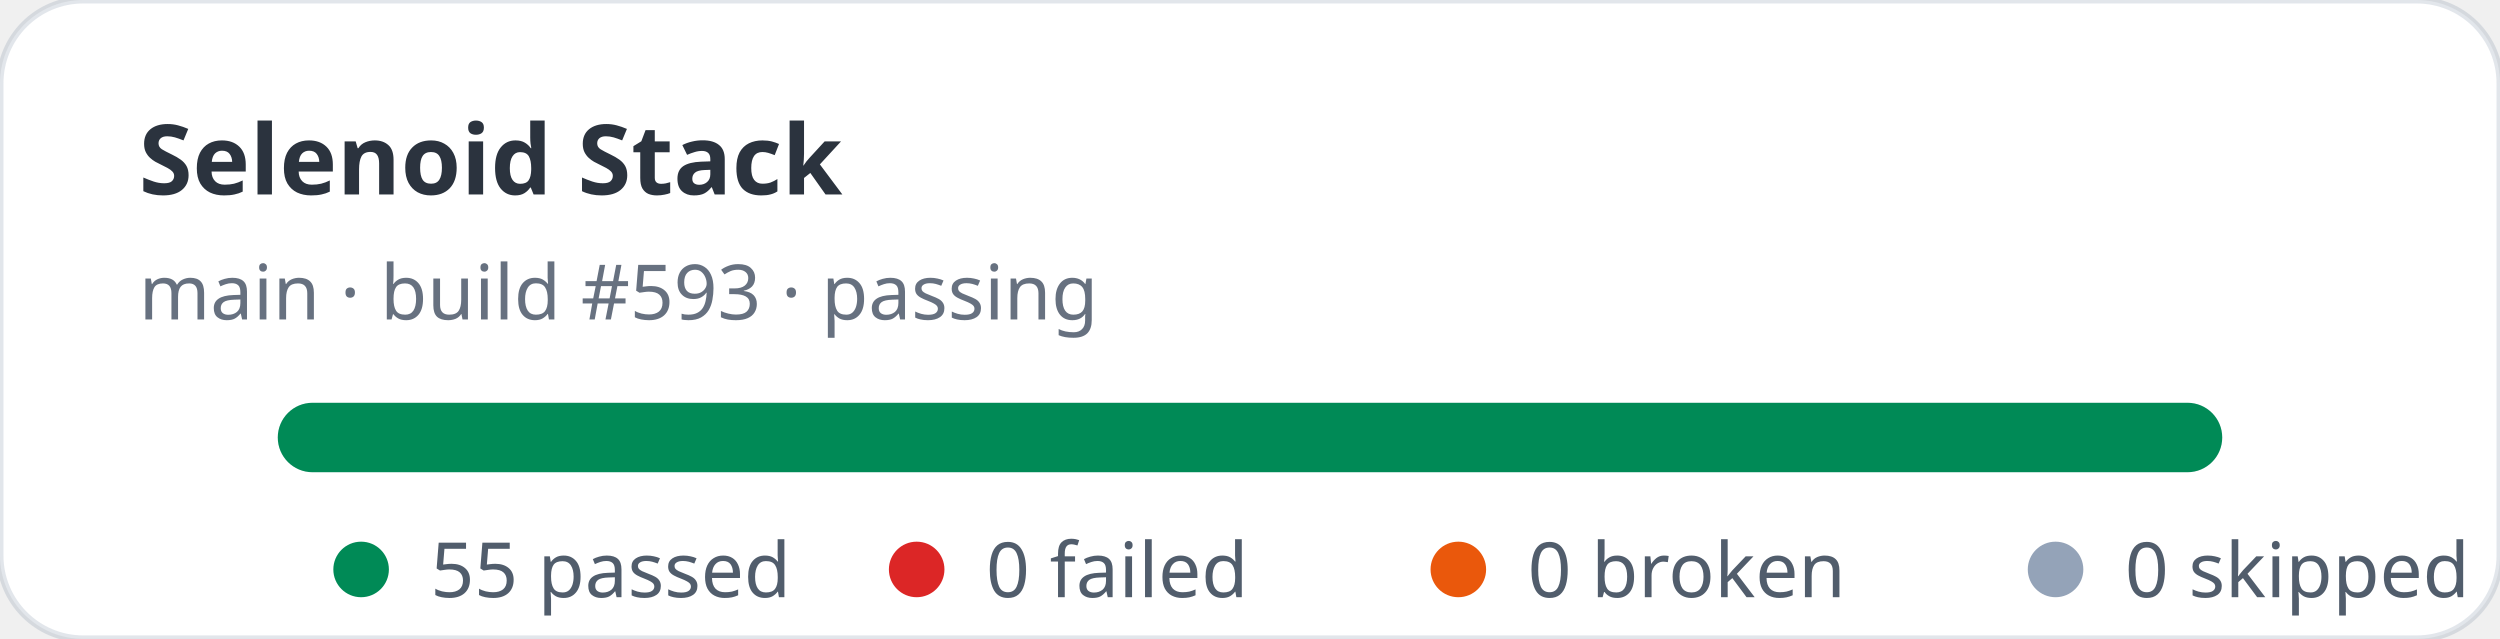
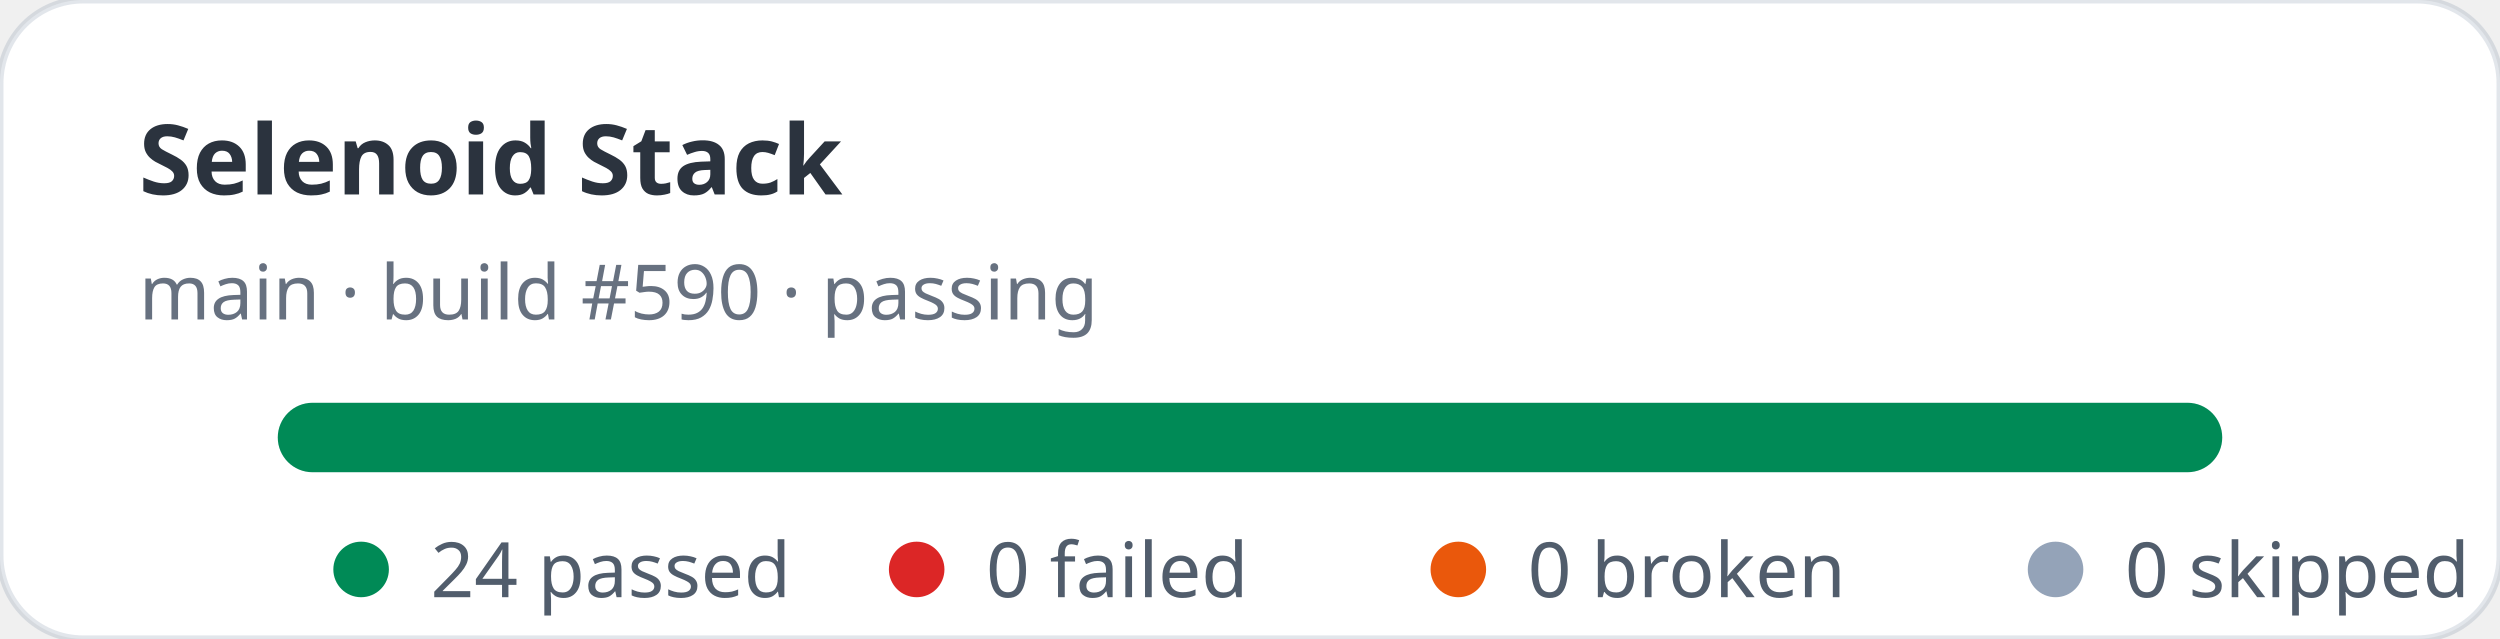
- <svg xmlns="http://www.w3.org/2000/svg" width="360" height="92" viewBox="0 0 360 92" role="img" aria-label="Selenoid Stack stats: 55 passed, 0 failed">
+ <svg xmlns="http://www.w3.org/2000/svg" width="360" height="92" viewBox="0 0 360 92" role="img" aria-label="Selenoid Stack stats: 24 passed, 0 failed">
  <rect width="360" height="92" rx="12" fill="#ffffff" stroke="rgba(11,48,86,0.12)" />
  <text x="20" y="28" fill="rgba(1,10,24,0.83)" font-family="ui-sans-serif,system-ui,sans-serif" font-size="14" font-weight="700">Selenoid Stack</text>
-   <text x="20" y="46" fill="rgba(2,19,44,0.6)" font-family="ui-sans-serif,system-ui,sans-serif" font-size="11">main · build #593 · passing</text>
+   <text x="20" y="46" fill="rgba(2,19,44,0.6)" font-family="ui-sans-serif,system-ui,sans-serif" font-size="11">main · build #590 · passing</text>
  <rect x="40" y="58" width="280" height="10" rx="5" fill="#e2e8f0" />
  <rect x="40" y="58" width="280" height="10" rx="5" fill="#008a56" />
  <g font-family="ui-sans-serif,system-ui,sans-serif" font-size="11" fill="rgba(1,18,40,0.68)">
    <circle cx="52" cy="82" r="4" fill="#008a56" />
-     <text x="62" y="86">55 passed</text>
+     <text x="62" y="86">24 passed</text>
    <circle cx="132" cy="82" r="4" fill="#dc2626" />
    <text x="142" y="86">0 failed</text>
    <circle cx="210" cy="82" r="4" fill="#ea580c" />
    <text x="220" y="86">0 broken</text>
    <circle cx="296" cy="82" r="4" fill="#94a3b8" />
    <text x="306" y="86">0 skipped</text>
  </g>
</svg>
